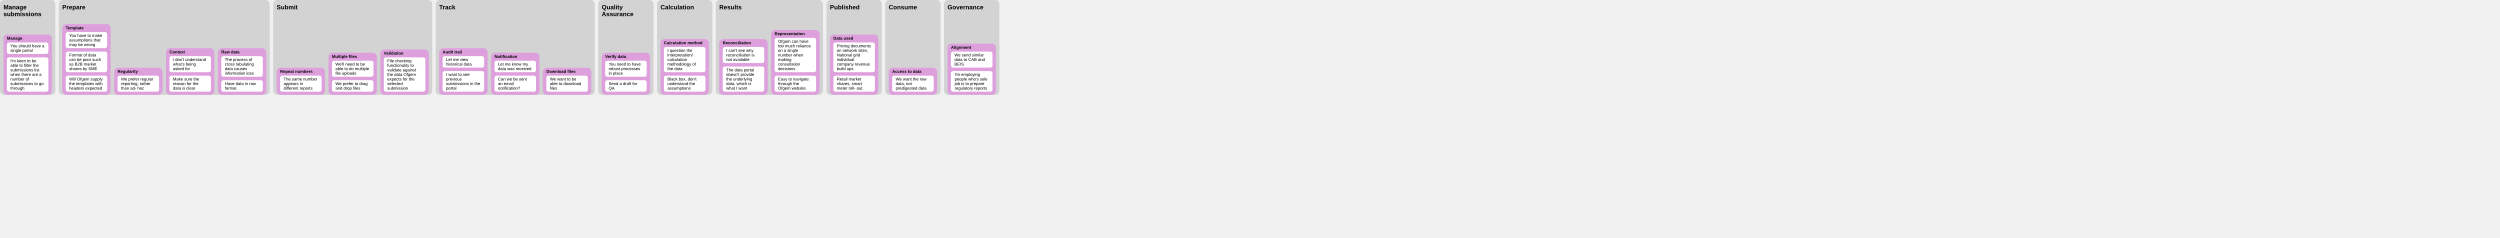
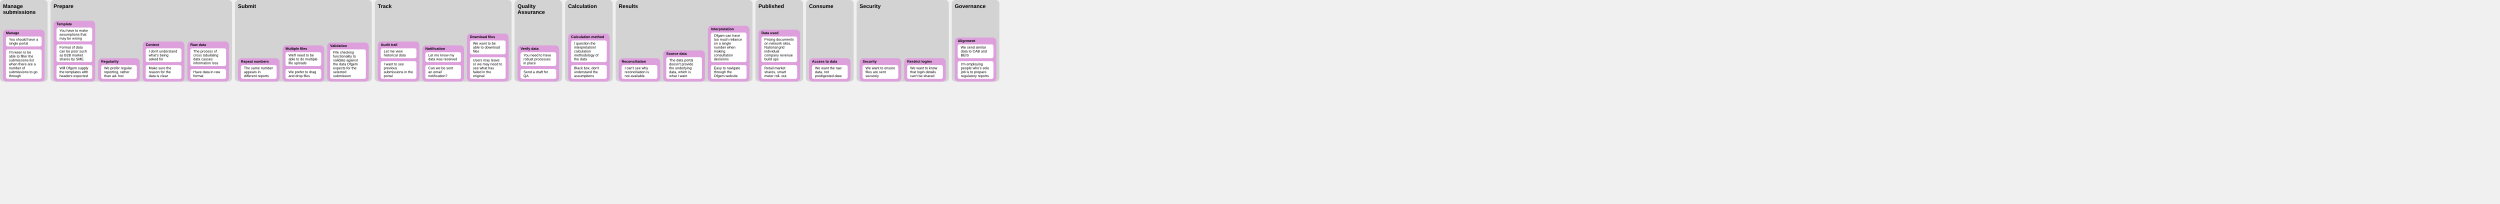
- <svg xmlns="http://www.w3.org/2000/svg" height="274.172" version="1.1" width="2890" class="mm" style="overflow: hidden; ">
+ <svg xmlns="http://www.w3.org/2000/svg" height="274.172" version="1.1" width="3360" class="mm" style="overflow: hidden; ">
  <defs />
  <defs>
    <style type="text/css" id="svg-css">        svg {
        /* Illustrator CCS5 does not support sans-serif font family, specifying specific sans-serif font does seem to work */
        font-family: Arial,Times ;
        /* Illustrator CCS5 does not seem to support the 'rem' size unit */
        font-size: 24px ;

        --mm-padding-x: 10;
        --mm-padding-y: 10;
        --mm-margin-x: 10;
        --mm-margin-y: 3;
        --mm-text-height: 20;
        --mm-line-height: 1.1;
        --mm-box-height: 600;
        --mm-height-max: 0;
        --mm-class: box;
        }
        text { fill: black; }
        .mental-space &gt; rect { fill: #d3d3d3; }
        .mental-space &gt; .caption-text &gt; text { font-weight: bold; font-size: 18px; fill: #000000; font-family: Arial,Times; }
        .tower &gt; .caption-text { font-size: 12px; font-weight: bold; font-family: Arial,Times; }
        .tower &gt; .caption-text { fill: #000000; }
        .tower &gt; rect { fill: #DDA0DD ; }
        .tower-boxes { --mm-text-width: 100; }
        .box { font-size: 12px; font-family: Arial,Times; font-weight: normal; }
        .box &gt; text { fill: #000000; }
        .box &gt; rect { fill: #FFFFFF; }
        </style>
  </defs>
-   <g id="viewport-20190222155156868" class="svg-pan-zoom_viewport" transform="matrix(0.3997492,0,0,0.3997492,0,0)" style="transform: matrix(0.399749, 0, 0, 0.399749, 0, 0);">
+   <g id="viewport-20190222161441464" class="svg-pan-zoom_viewport" transform="matrix(0.3997492,0,0,0.3997492,0,0)" style="transform: matrix(0.399749, 0, 0, 0.399749, 0, 0);">
    <g transform="matrix(1,0,0,1,-10,274.1719)" class="mental-spaces">
      <g transform="matrix(1,0,0,1,20,-271.1719)" class="mental-space">
        <rect x="-10" y="-3" width="160" height="274.172" rx="0.5em" ry="0.5em" />
        <g transform="matrix(1,0,0,1,-10,271.1719)" class="towers">
          <g transform="matrix(1,0,0,1,20,-171.375)" class="tower">
            <rect x="-10" y="-3" width="140" height="174.375" rx="0.5em" ry="0.5em" />
            <g width="120" transform="matrix(1,0,0,1,0,-437.625)" class="tower-boxes">
              <g transform="matrix(1,0,0,1,0,468.625)" class="box">
                <rect x="0" y="-11" width="120" height="33.188" rx="0.5em" ry="0.5em" />
                <text x="10" y="3">
                  <tspan>You should have a</tspan>
                  <tspan x="10" dy="1.1em">single portal</tspan>
                </text>
              </g>
              <g transform="matrix(1,0,0,1,0,511.8125)" class="box">
                <rect x="0" y="-11" width="120" height="99.188" rx="0.5em" ry="0.5em" />
                <text x="10" y="3">
                  <tspan>I'm keen to be</tspan>
                  <tspan x="10" dy="1.1em">able to filter the</tspan>
                  <tspan x="10" dy="1.1em">submissions list</tspan>
                  <tspan x="10" dy="1.1em">when there are a</tspan>
                  <tspan x="10" dy="1.1em">number of</tspan>
                  <tspan x="10" dy="1.1em">submissions to go</tspan>
                  <tspan x="10" dy="1.1em">through</tspan>
                </text>
              </g>
            </g>
            <g transform="matrix(1,0,0,1,0,12)" class="caption-text">
              <text x="0" y="0em">Manage</text>
            </g>
          </g>
        </g>
        <g transform="matrix(1,0,0,1,0,24)" class="caption-text">
          <text x="0" y="0em">Manage</text>
          <text x="0" y="1.1em">submissions</text>
        </g>
      </g>
      <g transform="matrix(1,0,0,1,190,-271.1719)" class="mental-space">
        <rect x="-10" y="-3" width="610" height="274.172" rx="0.5em" ry="0.5em" />
        <g transform="matrix(1,0,0,1,-10,271.1719)" class="towers">
          <g transform="matrix(1,0,0,1,20,-201.375)" class="tower">
            <rect x="-10" y="-3" width="140" height="204.375" rx="0.5em" ry="0.5em" />
            <g width="120" transform="matrix(1,0,0,1,0,-407.625)" class="tower-boxes">
              <g transform="matrix(1,0,0,1,0,438.625)" class="box">
                <rect x="0" y="-11" width="120" height="46.391" rx="0.5em" ry="0.5em" />
                <text x="10" y="3">
                  <tspan>You have to make</tspan>
                  <tspan x="10" dy="1.1em">assumptions that</tspan>
                  <tspan x="10" dy="1.1em">may be wrong</tspan>
                </text>
              </g>
              <g transform="matrix(1,0,0,1,0,495.0156)" class="box">
                <rect x="0" y="-11" width="120" height="59.594" rx="0.5em" ry="0.5em" />
                <text x="10" y="3">
                  <tspan>Format of data</tspan>
                  <tspan x="10" dy="1.1em">can be poor such</tspan>
                  <tspan x="10" dy="1.1em">as B2B market</tspan>
                  <tspan x="10" dy="1.1em">shares by SME</tspan>
                </text>
              </g>
              <g transform="matrix(1,0,0,1,0,564.6094)" class="box">
                <rect x="0" y="-11" width="120" height="46.391" rx="0.5em" ry="0.5em" />
                <text x="10" y="3">
                  <tspan>Will Ofgem supply</tspan>
                  <tspan x="10" dy="1.1em">the templates with</tspan>
                  <tspan x="10" dy="1.1em">headers expected</tspan>
                </text>
              </g>
            </g>
            <g transform="matrix(1,0,0,1,0,12)" class="caption-text">
              <text x="0" y="0em">Template</text>
            </g>
          </g>
          <g transform="matrix(1,0,0,1,170,-75.3906)" class="tower">
            <rect x="-10" y="-3" width="140" height="78.391" rx="0.5em" ry="0.5em" />
            <g width="120" transform="matrix(1,0,0,1,0,-533.6094)" class="tower-boxes">
              <g transform="matrix(1,0,0,1,0,564.6094)" class="box">
                <rect x="0" y="-11" width="120" height="46.391" rx="0.5em" ry="0.5em" />
                <text x="10" y="3">
                  <tspan>We prefer regular</tspan>
                  <tspan x="10" dy="1.1em">reporting, rather</tspan>
                  <tspan x="10" dy="1.1em">than ad- hoc</tspan>
                </text>
              </g>
            </g>
            <g transform="matrix(1,0,0,1,0,12)" class="caption-text">
              <text x="0" y="0em">Regularity</text>
            </g>
          </g>
          <g transform="matrix(1,0,0,1,320,-131.7812)" class="tower">
            <rect x="-10" y="-3" width="140" height="134.781" rx="0.5em" ry="0.5em" />
            <g width="120" transform="matrix(1,0,0,1,0,-477.2188)" class="tower-boxes">
              <g transform="matrix(1,0,0,1,0,508.2188)" class="box">
                <rect x="0" y="-11" width="120" height="46.391" rx="0.5em" ry="0.5em" />
                <text x="10" y="3">
                  <tspan>I don't understand</tspan>
                  <tspan x="10" dy="1.1em">what's being</tspan>
                  <tspan x="10" dy="1.1em">asked for</tspan>
                </text>
              </g>
              <g transform="matrix(1,0,0,1,0,564.6094)" class="box">
                <rect x="0" y="-11" width="120" height="46.391" rx="0.5em" ry="0.5em" />
                <text x="10" y="3">
                  <tspan>Make sure the</tspan>
                  <tspan x="10" dy="1.1em">reason for the</tspan>
                  <tspan x="10" dy="1.1em">data is clear</tspan>
                </text>
              </g>
            </g>
            <g transform="matrix(1,0,0,1,0,12)" class="caption-text">
              <text x="0" y="0em">Context</text>
            </g>
          </g>
          <g transform="matrix(1,0,0,1,470,-131.7812)" class="tower">
            <rect x="-10" y="-3" width="140" height="134.781" rx="0.5em" ry="0.5em" />
            <g width="120" transform="matrix(1,0,0,1,0,-477.2188)" class="tower-boxes">
              <g transform="matrix(1,0,0,1,0,508.2188)" class="box">
                <rect x="0" y="-11" width="120" height="59.594" rx="0.5em" ry="0.5em" />
                <text x="10" y="3">
                  <tspan>The process of</tspan>
                  <tspan x="10" dy="1.1em">cross tabulating</tspan>
                  <tspan x="10" dy="1.1em">data causes</tspan>
                  <tspan x="10" dy="1.1em">information loss</tspan>
                </text>
              </g>
              <g transform="matrix(1,0,0,1,0,577.8125)" class="box">
                <rect x="0" y="-11" width="120" height="33.188" rx="0.5em" ry="0.5em" />
                <text x="10" y="3">
                  <tspan>Have data in raw</tspan>
                  <tspan x="10" dy="1.1em">format</tspan>
                </text>
              </g>
            </g>
            <g transform="matrix(1,0,0,1,0,12)" class="caption-text">
              <text x="0" y="0em">Raw data</text>
            </g>
          </g>
        </g>
        <g transform="matrix(1,0,0,1,0,24)" class="caption-text">
          <text x="0" y="0em">Prepare</text>
        </g>
      </g>
      <g transform="matrix(1,0,0,1,810,-271.1719)" class="mental-space">
        <rect x="-10" y="-3" width="460" height="274.172" rx="0.5em" ry="0.5em" />
        <g transform="matrix(1,0,0,1,-10,271.1719)" class="towers">
          <g transform="matrix(1,0,0,1,20,-75.3906)" class="tower">
            <rect x="-10" y="-3" width="140" height="78.391" rx="0.5em" ry="0.5em" />
            <g width="120" transform="matrix(1,0,0,1,0,-533.6094)" class="tower-boxes">
              <g transform="matrix(1,0,0,1,0,564.6094)" class="box">
                <rect x="0" y="-11" width="120" height="46.391" rx="0.5em" ry="0.5em" />
                <text x="10" y="3">
                  <tspan>The same number</tspan>
                  <tspan x="10" dy="1.1em">appears in</tspan>
                  <tspan x="10" dy="1.1em">different reports</tspan>
                </text>
              </g>
            </g>
            <g transform="matrix(1,0,0,1,0,12)" class="caption-text">
              <text x="0" y="0em">Repeat numbers</text>
            </g>
          </g>
          <g transform="matrix(1,0,0,1,170,-118.5781)" class="tower">
            <rect x="-10" y="-3" width="140" height="121.578" rx="0.5em" ry="0.5em" />
            <g width="120" transform="matrix(1,0,0,1,0,-490.4219)" class="tower-boxes">
              <g transform="matrix(1,0,0,1,0,521.4219)" class="box">
                <rect x="0" y="-11" width="120" height="46.391" rx="0.5em" ry="0.5em" />
                <text x="10" y="3">
                  <tspan>We'll need to be</tspan>
                  <tspan x="10" dy="1.1em">able to do multiple</tspan>
                  <tspan x="10" dy="1.1em">file uploads</tspan>
                </text>
              </g>
              <g transform="matrix(1,0,0,1,0,577.8125)" class="box">
                <rect x="0" y="-11" width="120" height="33.188" rx="0.5em" ry="0.5em" />
                <text x="10" y="3">
                  <tspan>We prefer to drag</tspan>
                  <tspan x="10" dy="1.1em">and drop files</tspan>
                </text>
              </g>
            </g>
            <g transform="matrix(1,0,0,1,0,12)" class="caption-text">
              <text x="0" y="0em">Multiple files</text>
            </g>
          </g>
          <g transform="matrix(1,0,0,1,320,-128.1875)" class="tower">
            <rect x="-10" y="-3" width="140" height="131.188" rx="0.5em" ry="0.5em" />
            <g width="120" transform="matrix(1,0,0,1,0,-480.8125)" class="tower-boxes">
              <g transform="matrix(1,0,0,1,0,511.8125)" class="box">
                <rect x="0" y="-11" width="120" height="99.188" rx="0.5em" ry="0.5em" />
                <text x="10" y="3">
                  <tspan>File checking</tspan>
                  <tspan x="10" dy="1.1em">functionality to</tspan>
                  <tspan x="10" dy="1.1em">validate against</tspan>
                  <tspan x="10" dy="1.1em">the data Ofgem</tspan>
                  <tspan x="10" dy="1.1em">expects for the</tspan>
                  <tspan x="10" dy="1.1em">selected</tspan>
                  <tspan x="10" dy="1.1em">submission</tspan>
                </text>
              </g>
            </g>
            <g transform="matrix(1,0,0,1,0,12)" class="caption-text">
              <text x="0" y="0em">Validation</text>
            </g>
          </g>
        </g>
        <g transform="matrix(1,0,0,1,0,24)" class="caption-text">
          <text x="0" y="0em">Submit</text>
        </g>
      </g>
      <g transform="matrix(1,0,0,1,1280,-271.1719)" class="mental-space">
        <rect x="-10" y="-3" width="460" height="274.172" rx="0.5em" ry="0.5em" />
        <g transform="matrix(1,0,0,1,-10,271.1719)" class="towers">
          <g transform="matrix(1,0,0,1,20,-131.7813)" class="tower">
            <rect x="-10" y="-3" width="140" height="134.781" rx="0.5em" ry="0.5em" />
            <g width="120" transform="matrix(1,0,0,1,0,-477.2188)" class="tower-boxes">
              <g transform="matrix(1,0,0,1,0,508.2188)" class="box">
                <rect x="0" y="-11" width="120" height="33.188" rx="0.5em" ry="0.5em" />
                <text x="10" y="3">
                  <tspan>Let me view</tspan>
                  <tspan x="10" dy="1.1em">historical data</tspan>
                </text>
              </g>
              <g transform="matrix(1,0,0,1,0,551.4063)" class="box">
                <rect x="0" y="-11" width="120" height="59.594" rx="0.5em" ry="0.5em" />
                <text x="10" y="3">
                  <tspan>I want to see</tspan>
                  <tspan x="10" dy="1.1em">previous</tspan>
                  <tspan x="10" dy="1.1em">submissions in the</tspan>
                  <tspan x="10" dy="1.1em">portal</tspan>
                </text>
              </g>
            </g>
            <g transform="matrix(1,0,0,1,0,12)" class="caption-text">
              <text x="0" y="0em">Audit trail</text>
            </g>
          </g>
          <g transform="matrix(1,0,0,1,170,-118.5781)" class="tower">
            <rect x="-10" y="-3" width="140" height="121.578" rx="0.5em" ry="0.5em" />
            <g width="120" transform="matrix(1,0,0,1,0,-490.4219)" class="tower-boxes">
              <g transform="matrix(1,0,0,1,0,521.4219)" class="box">
                <rect x="0" y="-11" width="120" height="33.188" rx="0.5em" ry="0.5em" />
                <text x="10" y="3">
                  <tspan>Let me know my</tspan>
                  <tspan x="10" dy="1.1em">data was received</tspan>
                </text>
              </g>
              <g transform="matrix(1,0,0,1,0,564.6094)" class="box">
                <rect x="0" y="-11" width="120" height="46.391" rx="0.5em" ry="0.5em" />
                <text x="10" y="3">
                  <tspan>Can we be sent</tspan>
                  <tspan x="10" dy="1.1em">an email</tspan>
                  <tspan x="10" dy="1.1em">notification?</tspan>
                </text>
              </g>
            </g>
            <g transform="matrix(1,0,0,1,0,12)" class="caption-text">
              <text x="0" y="0em">Notification</text>
            </g>
          </g>
-           <g transform="matrix(1,0,0,1,320,-75.3906)" class="tower">
-             <rect x="-10" y="-3" width="140" height="78.391" rx="0.5em" ry="0.5em" />
-             <g width="120" transform="matrix(1,0,0,1,0,-533.6094)" class="tower-boxes">
-               <g transform="matrix(1,0,0,1,0,564.6094)" class="box">
+           <g transform="matrix(1,0,0,1,320,-158.1875)" class="tower">
+             <rect x="-10" y="-3" width="140" height="161.188" rx="0.5em" ry="0.5em" />
+             <g width="120" transform="matrix(1,0,0,1,0,-450.8125)" class="tower-boxes">
+               <g transform="matrix(1,0,0,1,0,481.8125)" class="box">
                <rect x="0" y="-11" width="120" height="46.391" rx="0.5em" ry="0.5em" />
                <text x="10" y="3">
                  <tspan>We want to be</tspan>
                  <tspan x="10" dy="1.1em">able to download</tspan>
                  <tspan x="10" dy="1.1em">files</tspan>
+                 </text>
+               </g>
+               <g transform="matrix(1,0,0,1,0,538.2031)" class="box">
+                 <rect x="0" y="-11" width="120" height="72.797" rx="0.5em" ry="0.5em" />
+                 <text x="10" y="3">
+                   <tspan>Users may leave</tspan>
+                   <tspan x="10" dy="1.1em">or we may need to</tspan>
+                   <tspan x="10" dy="1.1em">see what has</tspan>
+                   <tspan x="10" dy="1.1em">failed in the</tspan>
+                   <tspan x="10" dy="1.1em">original</tspan>
                </text>
              </g>
            </g>
            <g transform="matrix(1,0,0,1,0,12)" class="caption-text">
              <text x="0" y="0em">Download files</text>
            </g>
          </g>
        </g>
        <g transform="matrix(1,0,0,1,0,24)" class="caption-text">
          <text x="0" y="0em">Track</text>
        </g>
      </g>
      <g transform="matrix(1,0,0,1,1750,-271.1719)" class="mental-space">
        <rect x="-10" y="-3" width="160" height="274.172" rx="0.5em" ry="0.5em" />
        <g transform="matrix(1,0,0,1,-10,271.1719)" class="towers">
          <g transform="matrix(1,0,0,1,20,-118.5781)" class="tower">
            <rect x="-10" y="-3" width="140" height="121.578" rx="0.5em" ry="0.5em" />
            <g width="120" transform="matrix(1,0,0,1,0,-490.4219)" class="tower-boxes">
              <g transform="matrix(1,0,0,1,0,521.4219)" class="box">
                <rect x="0" y="-11" width="120" height="46.391" rx="0.5em" ry="0.5em" />
                <text x="10" y="3">
                  <tspan>You need to have</tspan>
                  <tspan x="10" dy="1.1em">robust processes</tspan>
                  <tspan x="10" dy="1.1em">in place</tspan>
                </text>
              </g>
              <g transform="matrix(1,0,0,1,0,577.8125)" class="box">
                <rect x="0" y="-11" width="120" height="33.188" rx="0.5em" ry="0.5em" />
                <text x="10" y="3">
                  <tspan>Send a draft for</tspan>
                  <tspan x="10" dy="1.1em">QA</tspan>
                </text>
              </g>
            </g>
            <g transform="matrix(1,0,0,1,0,12)" class="caption-text">
              <text x="0" y="0em">Verify data</text>
            </g>
          </g>
        </g>
        <g transform="matrix(1,0,0,1,0,24)" class="caption-text">
          <text x="0" y="0em">Quality</text>
          <text x="0" y="1.1em">Assurance</text>
        </g>
      </g>
      <g transform="matrix(1,0,0,1,1920,-271.1719)" class="mental-space">
        <rect x="-10" y="-3" width="160" height="274.172" rx="0.5em" ry="0.5em" />
        <g transform="matrix(1,0,0,1,-10,271.1719)" class="towers">
          <g transform="matrix(1,0,0,1,20,-158.1875)" class="tower">
            <rect x="-10" y="-3" width="140" height="161.188" rx="0.5em" ry="0.5em" />
            <g width="120" transform="matrix(1,0,0,1,0,-450.8125)" class="tower-boxes">
              <g transform="matrix(1,0,0,1,0,481.8125)" class="box">
                <rect x="0" y="-11" width="120" height="72.797" rx="0.5em" ry="0.5em" />
                <text x="10" y="3">
                  <tspan>I question the</tspan>
                  <tspan x="10" dy="1.1em">interpretation/</tspan>
                  <tspan x="10" dy="1.1em">calculation</tspan>
                  <tspan x="10" dy="1.1em">methodology of</tspan>
                  <tspan x="10" dy="1.1em">the data</tspan>
                </text>
              </g>
              <g transform="matrix(1,0,0,1,0,564.6094)" class="box">
                <rect x="0" y="-11" width="120" height="46.391" rx="0.5em" ry="0.5em" />
                <text x="10" y="3">
                  <tspan>Black box, don't</tspan>
                  <tspan x="10" dy="1.1em">understand the</tspan>
                  <tspan x="10" dy="1.1em">assumptions</tspan>
                </text>
              </g>
            </g>
            <g transform="matrix(1,0,0,1,0,12)" class="caption-text">
              <text x="0" y="0em">Calculation method</text>
            </g>
          </g>
        </g>
        <g transform="matrix(1,0,0,1,0,24)" class="caption-text">
          <text x="0" y="0em">Calculation</text>
        </g>
      </g>
      <g transform="matrix(1,0,0,1,2090,-271.1719)" class="mental-space">
-         <rect x="-10" y="-3" width="310" height="274.172" rx="0.5em" ry="0.5em" />
-         <g transform="matrix(1,0,0,1,-10,271.1719)" class="towers">
-           <g transform="matrix(1,0,0,1,20,-158.1875)" class="tower">
-             <rect x="-10" y="-3" width="140" height="161.188" rx="0.5em" ry="0.5em" />
-             <g width="120" transform="matrix(1,0,0,1,0,-450.8125)" class="tower-boxes">
-               <g transform="matrix(1,0,0,1,0,481.8125)" class="box">
+         <rect x="-10" y="-3" width="460" height="274.172" rx="0.5em" ry="0.5em" />
+         <g transform="matrix(1,0,0,1,-10,271.1719)" class="towers">
+           <g transform="matrix(1,0,0,1,20,-75.3906)" class="tower">
+             <rect x="-10" y="-3" width="140" height="78.391" rx="0.5em" ry="0.5em" />
+             <g width="120" transform="matrix(1,0,0,1,0,-533.6094)" class="tower-boxes">
+               <g transform="matrix(1,0,0,1,0,564.6094)" class="box">
                <rect x="0" y="-11" width="120" height="46.391" rx="0.5em" ry="0.5em" />
                <text x="10" y="3">
                  <tspan>I can't see why</tspan>
                  <tspan x="10" dy="1.1em">reconciliation is</tspan>
                  <tspan x="10" dy="1.1em">not available</tspan>
                </text>
              </g>
+             </g>
+             <g transform="matrix(1,0,0,1,0,12)" class="caption-text">
+               <text x="0" y="0em">Reconciliation</text>
+             </g>
+           </g>
+           <g transform="matrix(1,0,0,1,170,-101.7969)" class="tower">
+             <rect x="-10" y="-3" width="140" height="104.797" rx="0.5em" ry="0.5em" />
+             <g width="120" transform="matrix(1,0,0,1,0,-507.2031)" class="tower-boxes">
              <g transform="matrix(1,0,0,1,0,538.2031)" class="box">
                <rect x="0" y="-11" width="120" height="72.797" rx="0.5em" ry="0.5em" />
                <text x="10" y="3">
                  <tspan>The data portal</tspan>
                  <tspan x="10" dy="1.1em">doesn't provide</tspan>
                  <tspan x="10" dy="1.1em">the underlying</tspan>
                  <tspan x="10" dy="1.1em">data, which is</tspan>
                  <tspan x="10" dy="1.1em">what I want</tspan>
                </text>
              </g>
            </g>
            <g transform="matrix(1,0,0,1,0,12)" class="caption-text">
-               <text x="0" y="0em">Reconciliation</text>
-             </g>
-           </g>
-           <g transform="matrix(1,0,0,1,170,-184.5781)" class="tower">
+               <text x="0" y="0em">Source data</text>
+             </g>
+           </g>
+           <g transform="matrix(1,0,0,1,320,-184.5781)" class="tower">
            <rect x="-10" y="-3" width="140" height="187.578" rx="0.5em" ry="0.5em" />
            <g width="120" transform="matrix(1,0,0,1,0,-424.4219)" class="tower-boxes">
              <g transform="matrix(1,0,0,1,0,455.4219)" class="box">
                <rect x="0" y="-11" width="120" height="99.188" rx="0.5em" ry="0.5em" />
                <text x="10" y="3">
                  <tspan>Ofgam can have</tspan>
                  <tspan x="10" dy="1.1em">too much reliance</tspan>
                  <tspan x="10" dy="1.1em">on a single</tspan>
                  <tspan x="10" dy="1.1em">number when</tspan>
                  <tspan x="10" dy="1.1em">making</tspan>
                  <tspan x="10" dy="1.1em">consultation</tspan>
                  <tspan x="10" dy="1.1em">decisions</tspan>
                </text>
              </g>
              <g transform="matrix(1,0,0,1,0,564.6094)" class="box">
                <rect x="0" y="-11" width="120" height="46.391" rx="0.5em" ry="0.5em" />
                <text x="10" y="3">
                  <tspan>Easy to navigate</tspan>
                  <tspan x="10" dy="1.1em">through the</tspan>
                  <tspan x="10" dy="1.1em">Ofgem website</tspan>
                </text>
              </g>
            </g>
            <g transform="matrix(1,0,0,1,0,12)" class="caption-text">
-               <text x="0" y="0em">Representation</text>
+               <text x="0" y="0em">Interpretation</text>
            </g>
          </g>
        </g>
        <g transform="matrix(1,0,0,1,0,24)" class="caption-text">
          <text x="0" y="0em">Results</text>
        </g>
      </g>
-       <g transform="matrix(1,0,0,1,2410,-271.1719)" class="mental-space">
+       <g transform="matrix(1,0,0,1,2560,-271.1719)" class="mental-space">
        <rect x="-10" y="-3" width="160" height="274.172" rx="0.5em" ry="0.5em" />
        <g transform="matrix(1,0,0,1,-10,271.1719)" class="towers">
          <g transform="matrix(1,0,0,1,20,-171.3906)" class="tower">
            <rect x="-10" y="-3" width="140" height="174.391" rx="0.5em" ry="0.5em" />
            <g width="120" transform="matrix(1,0,0,1,0,-437.6094)" class="tower-boxes">
              <g transform="matrix(1,0,0,1,0,468.6094)" class="box">
                <rect x="0" y="-11" width="120" height="86" rx="0.5em" ry="0.5em" />
                <text x="10" y="3">
                  <tspan>Pricing documents</tspan>
                  <tspan x="10" dy="1.1em">on network sites,</tspan>
                  <tspan x="10" dy="1.1em">National grid</tspan>
                  <tspan x="10" dy="1.1em">individual</tspan>
                  <tspan x="10" dy="1.1em">company revenue</tspan>
                  <tspan x="10" dy="1.1em">build ups</tspan>
                </text>
              </g>
              <g transform="matrix(1,0,0,1,0,564.6094)" class="box">
                <rect x="0" y="-11" width="120" height="46.391" rx="0.5em" ry="0.5em" />
                <text x="10" y="3">
                  <tspan>Retail market</tspan>
                  <tspan x="10" dy="1.1em">shares, smart</tspan>
                  <tspan x="10" dy="1.1em">meter roll- out.</tspan>
                </text>
              </g>
            </g>
            <g transform="matrix(1,0,0,1,0,12)" class="caption-text">
              <text x="0" y="0em">Data used</text>
            </g>
          </g>
        </g>
        <g transform="matrix(1,0,0,1,0,24)" class="caption-text">
          <text x="0" y="0em">Published</text>
        </g>
      </g>
-       <g transform="matrix(1,0,0,1,2580,-271.1719)" class="mental-space">
+       <g transform="matrix(1,0,0,1,2730,-271.1719)" class="mental-space">
        <rect x="-10" y="-3" width="160" height="274.172" rx="0.5em" ry="0.5em" />
        <g transform="matrix(1,0,0,1,-10,271.1719)" class="towers">
          <g transform="matrix(1,0,0,1,20,-75.3906)" class="tower">
            <rect x="-10" y="-3" width="140" height="78.391" rx="0.5em" ry="0.5em" />
            <g width="120" transform="matrix(1,0,0,1,0,-533.6094)" class="tower-boxes">
              <g transform="matrix(1,0,0,1,0,564.6094)" class="box">
                <rect x="0" y="-11" width="120" height="46.391" rx="0.5em" ry="0.5em" />
                <text x="10" y="3">
                  <tspan>We want the raw</tspan>
                  <tspan x="10" dy="1.1em">data, not</tspan>
                  <tspan x="10" dy="1.1em">predigested data</tspan>
                </text>
              </g>
            </g>
            <g transform="matrix(1,0,0,1,0,12)" class="caption-text">
              <text x="0" y="0em">Access to data</text>
            </g>
          </g>
        </g>
        <g transform="matrix(1,0,0,1,0,24)" class="caption-text">
          <text x="0" y="0em">Consume</text>
        </g>
      </g>
-       <g transform="matrix(1,0,0,1,2750,-271.1719)" class="mental-space">
+       <g transform="matrix(1,0,0,1,2900,-271.1719)" class="mental-space">
+         <rect x="-10" y="-3" width="310" height="274.172" rx="0.5em" ry="0.5em" />
+         <g transform="matrix(1,0,0,1,-10,271.1719)" class="towers">
+           <g transform="matrix(1,0,0,1,20,-75.3906)" class="tower">
+             <rect x="-10" y="-3" width="140" height="78.391" rx="0.5em" ry="0.5em" />
+             <g width="120" transform="matrix(1,0,0,1,0,-533.6094)" class="tower-boxes">
+               <g transform="matrix(1,0,0,1,0,564.6094)" class="box">
+                 <rect x="0" y="-11" width="120" height="46.391" rx="0.5em" ry="0.5em" />
+                 <text x="10" y="3">
+                   <tspan>We want to ensure</tspan>
+                   <tspan x="10" dy="1.1em">files are sent</tspan>
+                   <tspan x="10" dy="1.1em">securely</tspan>
+                 </text>
+               </g>
+             </g>
+             <g transform="matrix(1,0,0,1,0,12)" class="caption-text">
+               <text x="0" y="0em">Security</text>
+             </g>
+           </g>
+           <g transform="matrix(1,0,0,1,170,-75.3906)" class="tower">
+             <rect x="-10" y="-3" width="140" height="78.391" rx="0.5em" ry="0.5em" />
+             <g width="120" transform="matrix(1,0,0,1,0,-533.6094)" class="tower-boxes">
+               <g transform="matrix(1,0,0,1,0,564.6094)" class="box">
+                 <rect x="0" y="-11" width="120" height="46.391" rx="0.5em" ry="0.5em" />
+                 <text x="10" y="3">
+                   <tspan>We want to know</tspan>
+                   <tspan x="10" dy="1.1em">that login details</tspan>
+                   <tspan x="10" dy="1.1em">can't be shared</tspan>
+                 </text>
+               </g>
+             </g>
+             <g transform="matrix(1,0,0,1,0,12)" class="caption-text">
+               <text x="0" y="0em">Restrict logins</text>
+             </g>
+           </g>
+         </g>
+         <g transform="matrix(1,0,0,1,0,24)" class="caption-text">
+           <text x="0" y="0em">Security</text>
+         </g>
+       </g>
+       <g transform="matrix(1,0,0,1,3220,-271.1719)" class="mental-space">
        <rect x="-10" y="-3" width="160" height="274.172" rx="0.5em" ry="0.5em" />
        <g transform="matrix(1,0,0,1,-10,271.1719)" class="towers">
          <g transform="matrix(1,0,0,1,20,-144.9845)" class="tower">
            <rect x="-10" y="-3" width="140" height="147.984" rx="0.5em" ry="0.5em" />
            <g width="120" transform="matrix(1,0,0,1,0,-464.0156)" class="tower-boxes">
              <g transform="matrix(1,0,0,1,0,495.0156)" class="box">
                <rect x="0" y="-11" width="120" height="46.391" rx="0.5em" ry="0.5em" />
                <text x="10" y="3">
                  <tspan>We send similar</tspan>
                  <tspan x="10" dy="1.1em">data to CAB and</tspan>
                  <tspan x="10" dy="1.1em">BEIS</tspan>
                </text>
              </g>
              <g transform="matrix(1,0,0,1,0.5625,551.4063)" class="box">
                <rect x="-0.562" y="-11" width="120" height="59.594" rx="0.5em" ry="0.5em" />
                <text x="10" y="3">
                  <tspan>I'm employing</tspan>
                  <tspan x="10" dy="1.1em">people who's sole</tspan>
                  <tspan x="10" dy="1.1em">job is to prepare</tspan>
                  <tspan x="10" dy="1.1em">regulatory reports</tspan>
                </text>
              </g>
            </g>
            <g transform="matrix(1,0,0,1,0,12)" class="caption-text">
              <text x="0" y="0em">Alignment</text>
            </g>
          </g>
        </g>
        <g transform="matrix(1,0,0,1,0,24)" class="caption-text">
          <text x="0" y="0em">Governance</text>
        </g>
      </g>
    </g>
  </g>
</svg>
